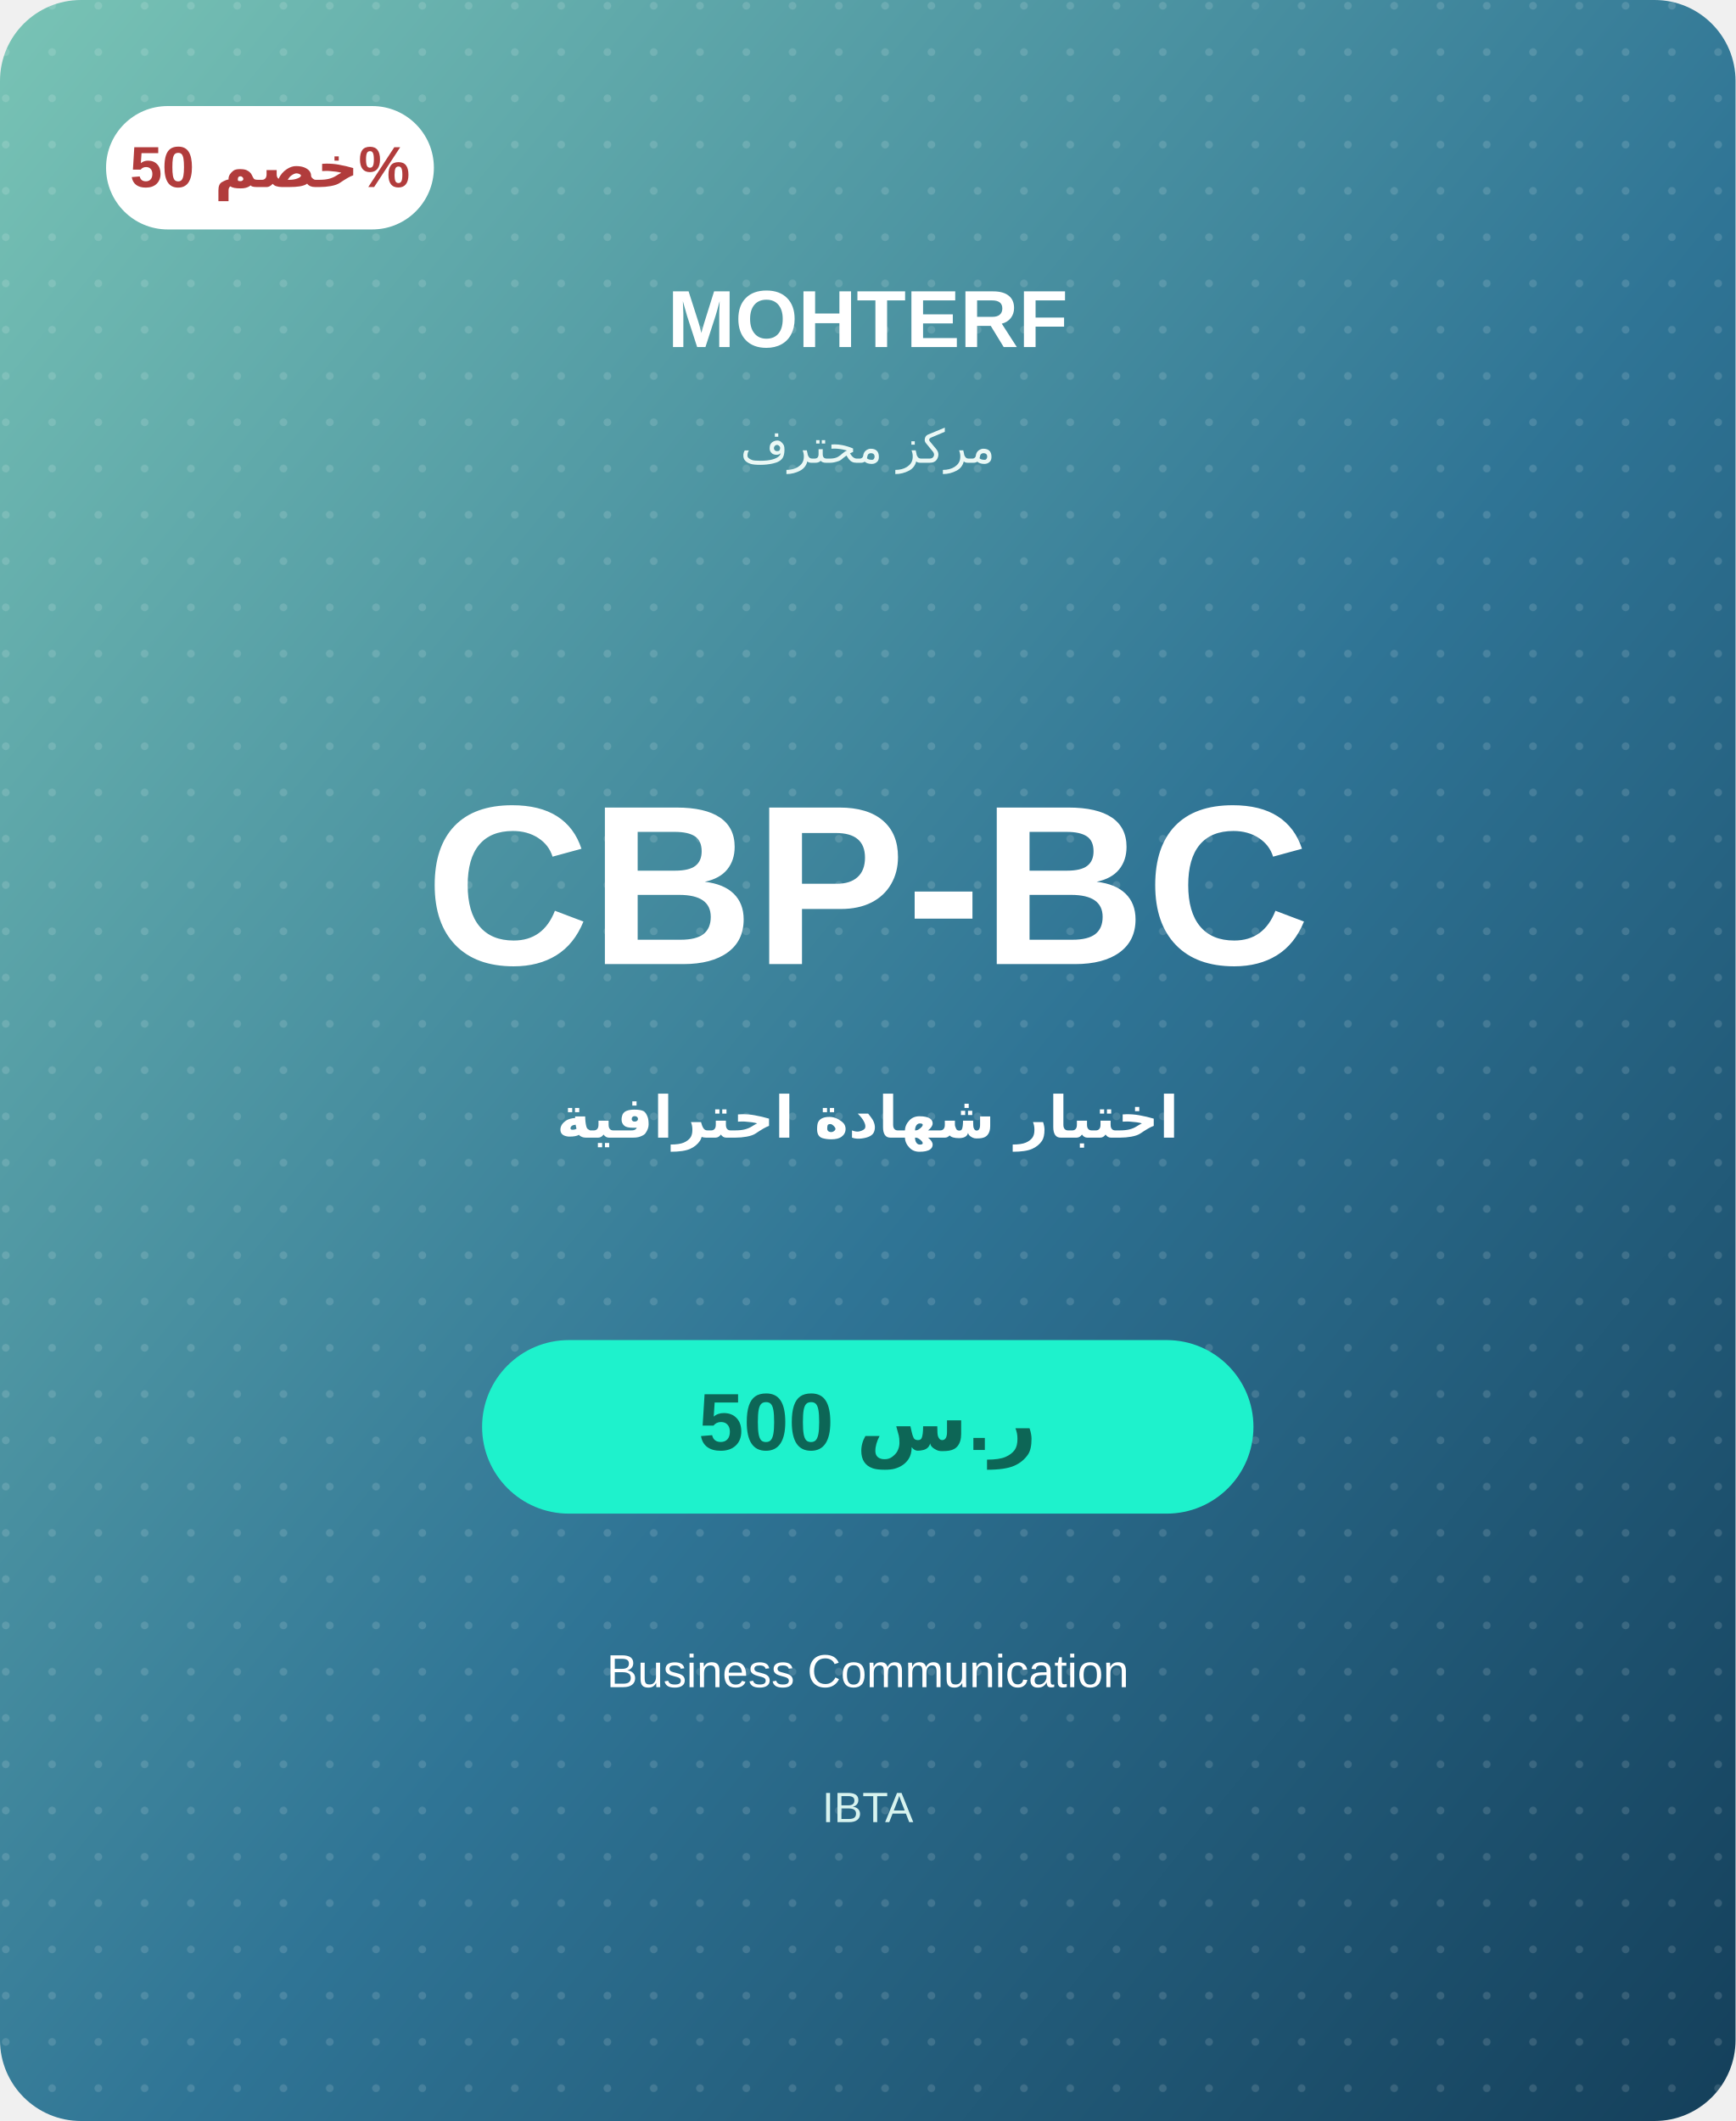
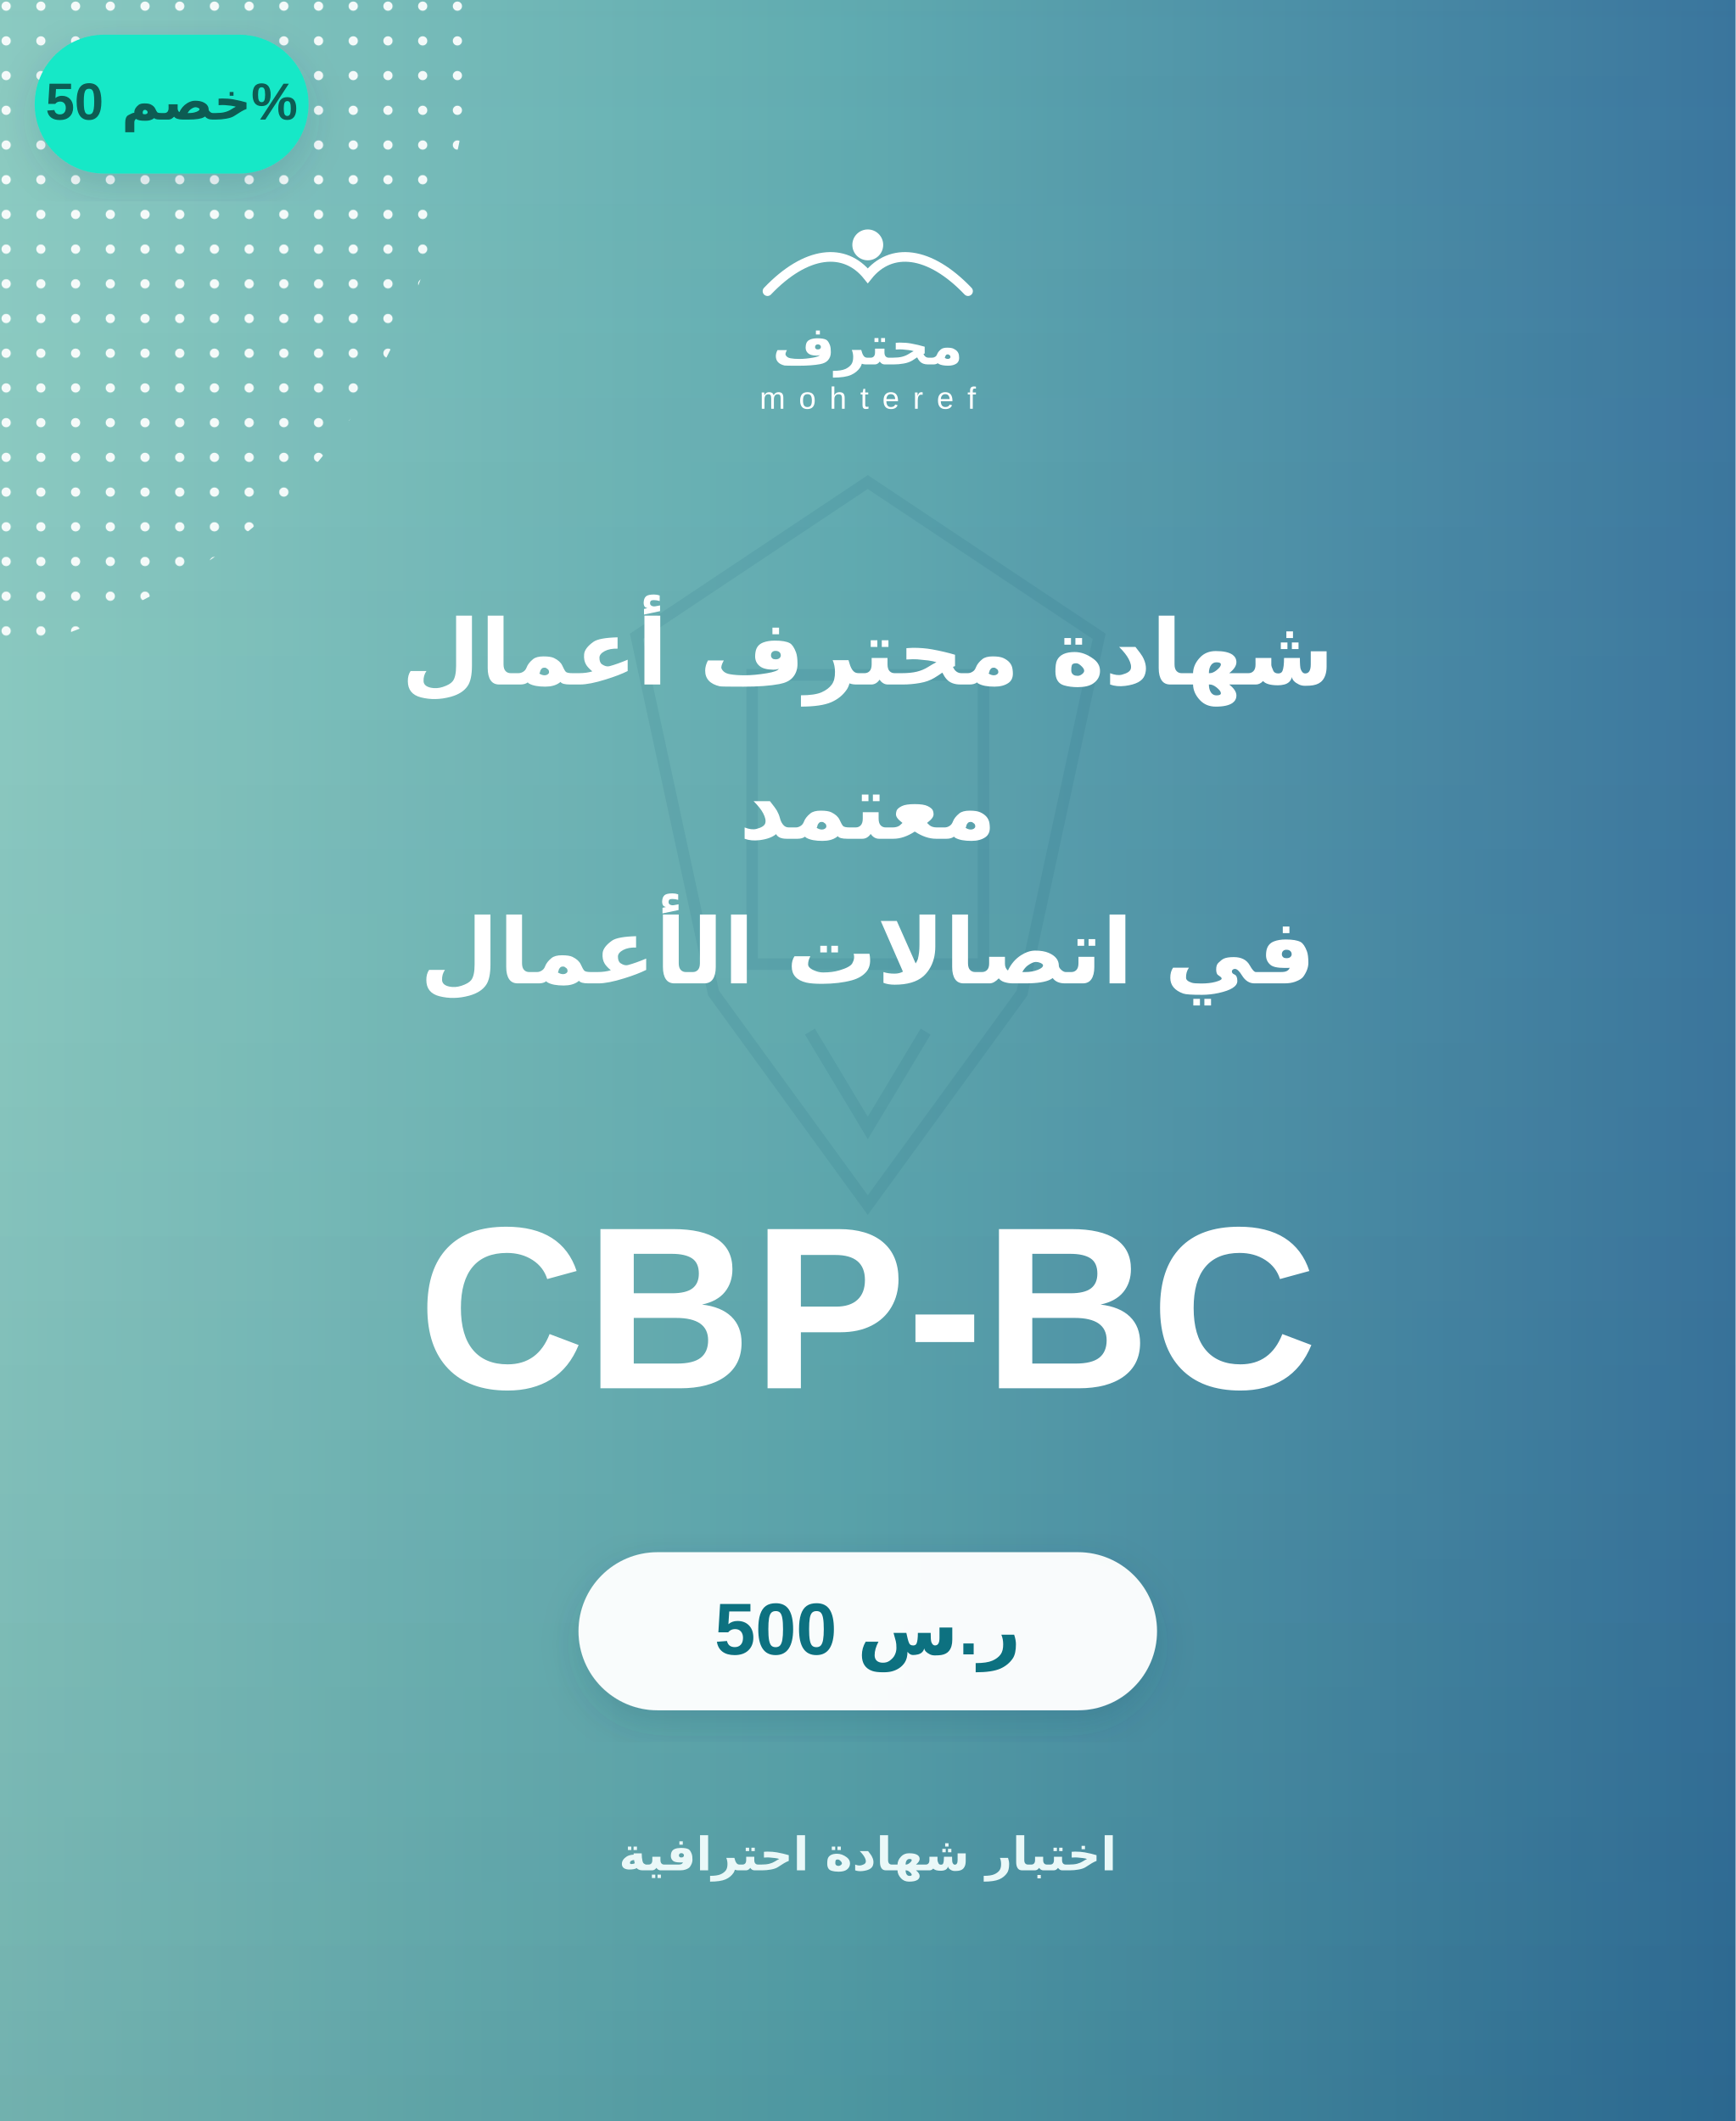
<svg xmlns="http://www.w3.org/2000/svg" width="900" height="1100" viewBox="0 0 900 1100">
  <defs>
-     <linearGradient id="g" x1="0" y1="0" x2="1" y2="1">
-       <stop offset="0%" stop-color="#79c4b5" />
-       <stop offset="55%" stop-color="#2f7495" />
-       <stop offset="100%" stop-color="#143f5a" />
+     <linearGradient id="bg" x1="0" y1="0" x2="1" y2="0">
+       <stop offset="0%" stop-color="#86c8be" />
+       <stop offset="48%" stop-color="#5aa8ad" />
+       <stop offset="100%" stop-color="#316f99" />
    </linearGradient>
-     <pattern id="p" width="24" height="24" patternUnits="userSpaceOnUse">
-       <circle cx="3" cy="3" r="2" fill="#ffffff" opacity=".13" />
+     <linearGradient id="shade" x1="0" y1="0" x2="0" y2="1">
+       <stop offset="0%" stop-color="#ffffff" stop-opacity=".04" />
+       <stop offset="100%" stop-color="#0b3e5f" stop-opacity=".17" />
+     </linearGradient>
+     <pattern id="dots" width="18" height="18" patternUnits="userSpaceOnUse">
+       <circle cx="3.2" cy="3.2" r="2.4" fill="#ffffff" opacity=".95" />
    </pattern>
+     <filter id="softShadow" x="-20%" y="-20%" width="140%" height="140%">
+       <feDropShadow dx="0" dy="7" stdDeviation="10" flood-color="#0b415d" flood-opacity=".15" />
+     </filter>
  </defs>
-   <rect width="900" height="1100" rx="42" fill="url(#g)" />
-   <rect width="900" height="1100" rx="42" fill="url(#p)" />
-   <rect x="55" y="55" width="170" height="64" rx="32" fill="#ffffff" />
-   <text x="140" y="97" text-anchor="middle" font-family="Arial" font-size="30" font-weight="700" fill="#b13c3c">خصم 50%</text>
-   <text x="450" y="180" text-anchor="middle" font-family="Arial" font-size="42" font-weight="700" fill="#ffffff">MOHTERF</text>
-   <text x="450" y="240" text-anchor="middle" font-family="Arial" font-size="24" fill="#eaf8f5">مركز محترف</text>
-   <text x="450" y="500" text-anchor="middle" font-family="Arial" font-size="118" font-weight="800" fill="#ffffff">CBP-BC</text>
-   <text x="450" y="590" text-anchor="middle" font-family="Arial" font-size="30" font-weight="700" fill="#ffffff">اختبار شهادة احترافية</text>
-   <rect x="250" y="695" width="400" height="90" rx="45" fill="#1ef2cc" />
-   <text x="450" y="752" text-anchor="middle" font-family="Arial" font-size="42" font-weight="800" fill="#0d6656">500 ر.س</text>
-   <text x="450" y="875" text-anchor="middle" font-family="Arial" font-size="24" fill="#ffffff">Business Communication</text>
-   <text x="450" y="945" text-anchor="middle" font-family="Arial" font-size="22" fill="#d7f3ef">IBTA</text>
+   <rect width="900" height="1100" rx="0" fill="url(#bg)" />
+   <rect width="900" height="1100" fill="url(#shade)" />
+   <g opacity=".10" stroke="#0f536e" fill="none" stroke-width="6">
+     <path d="M450 250 L570 330 L530 515 L450 625 L370 515 L330 330 Z" />
+     <path d="M390 350 H510 V500 H390 Z" />
+     <path d="M420 535 L450 585 L480 535" />
+   </g>
+   <path d="M0 0 H250 C230 170 175 290 0 340 Z" fill="url(#dots)" opacity=".96" />
+   <g filter="url(#softShadow)">
+     <rect x="18" y="18" width="142" height="72" rx="36" fill="#19e8c7" />
+     <text x="89" y="62" text-anchor="middle" font-family="Arial, sans-serif" font-size="27" font-weight="700" fill="#0d5b52">خصم 50%</text>
+   </g>
+   <g transform="translate(450 135)" text-anchor="middle">
+     <path d="M-52 16 C-32 -5 -12 -7 0 8 C12 -7 32 -5 52 16" fill="none" stroke="#ffffff" stroke-width="5" stroke-linecap="round" />
+     <circle cx="0" cy="-8" r="8" fill="#ffffff" />
+     <text y="54" font-family="Arial, sans-serif" font-size="28" font-weight="700" fill="#ffffff">محترف</text>
+     <text y="77" font-family="Arial, sans-serif" font-size="16" letter-spacing="7" fill="#ffffff">mohteref</text>
+   </g>
+   <g text-anchor="middle" fill="#ffffff" font-family="Arial, sans-serif" font-weight="700">
+     <text x="450" y="355" font-size="47">شهادة محترف أعمال</text>
+     <text x="450" y="435" font-size="47">معتمد</text>
+     <text x="450" y="510" font-size="47">في اتصالات الأعمال</text>
+   </g>
+   <text x="450" y="720" text-anchor="middle" font-family="Arial, sans-serif" font-size="120" font-weight="800" fill="#ffffff">CBP-BC</text>
+   <g filter="url(#softShadow)">
+     <rect x="300" y="805" width="300" height="82" rx="41" fill="#ffffff" fill-opacity=".96" />
+     <text x="450" y="858" text-anchor="middle" font-family="Arial, sans-serif" font-size="38" font-weight="800" fill="#0c7180">500 ر.س</text>
+   </g>
+   <text x="450" y="970" text-anchor="middle" font-family="Arial, sans-serif" font-size="24" font-weight="700" fill="#eaf8f8">اختبار شهادة احترافية</text>
</svg>
